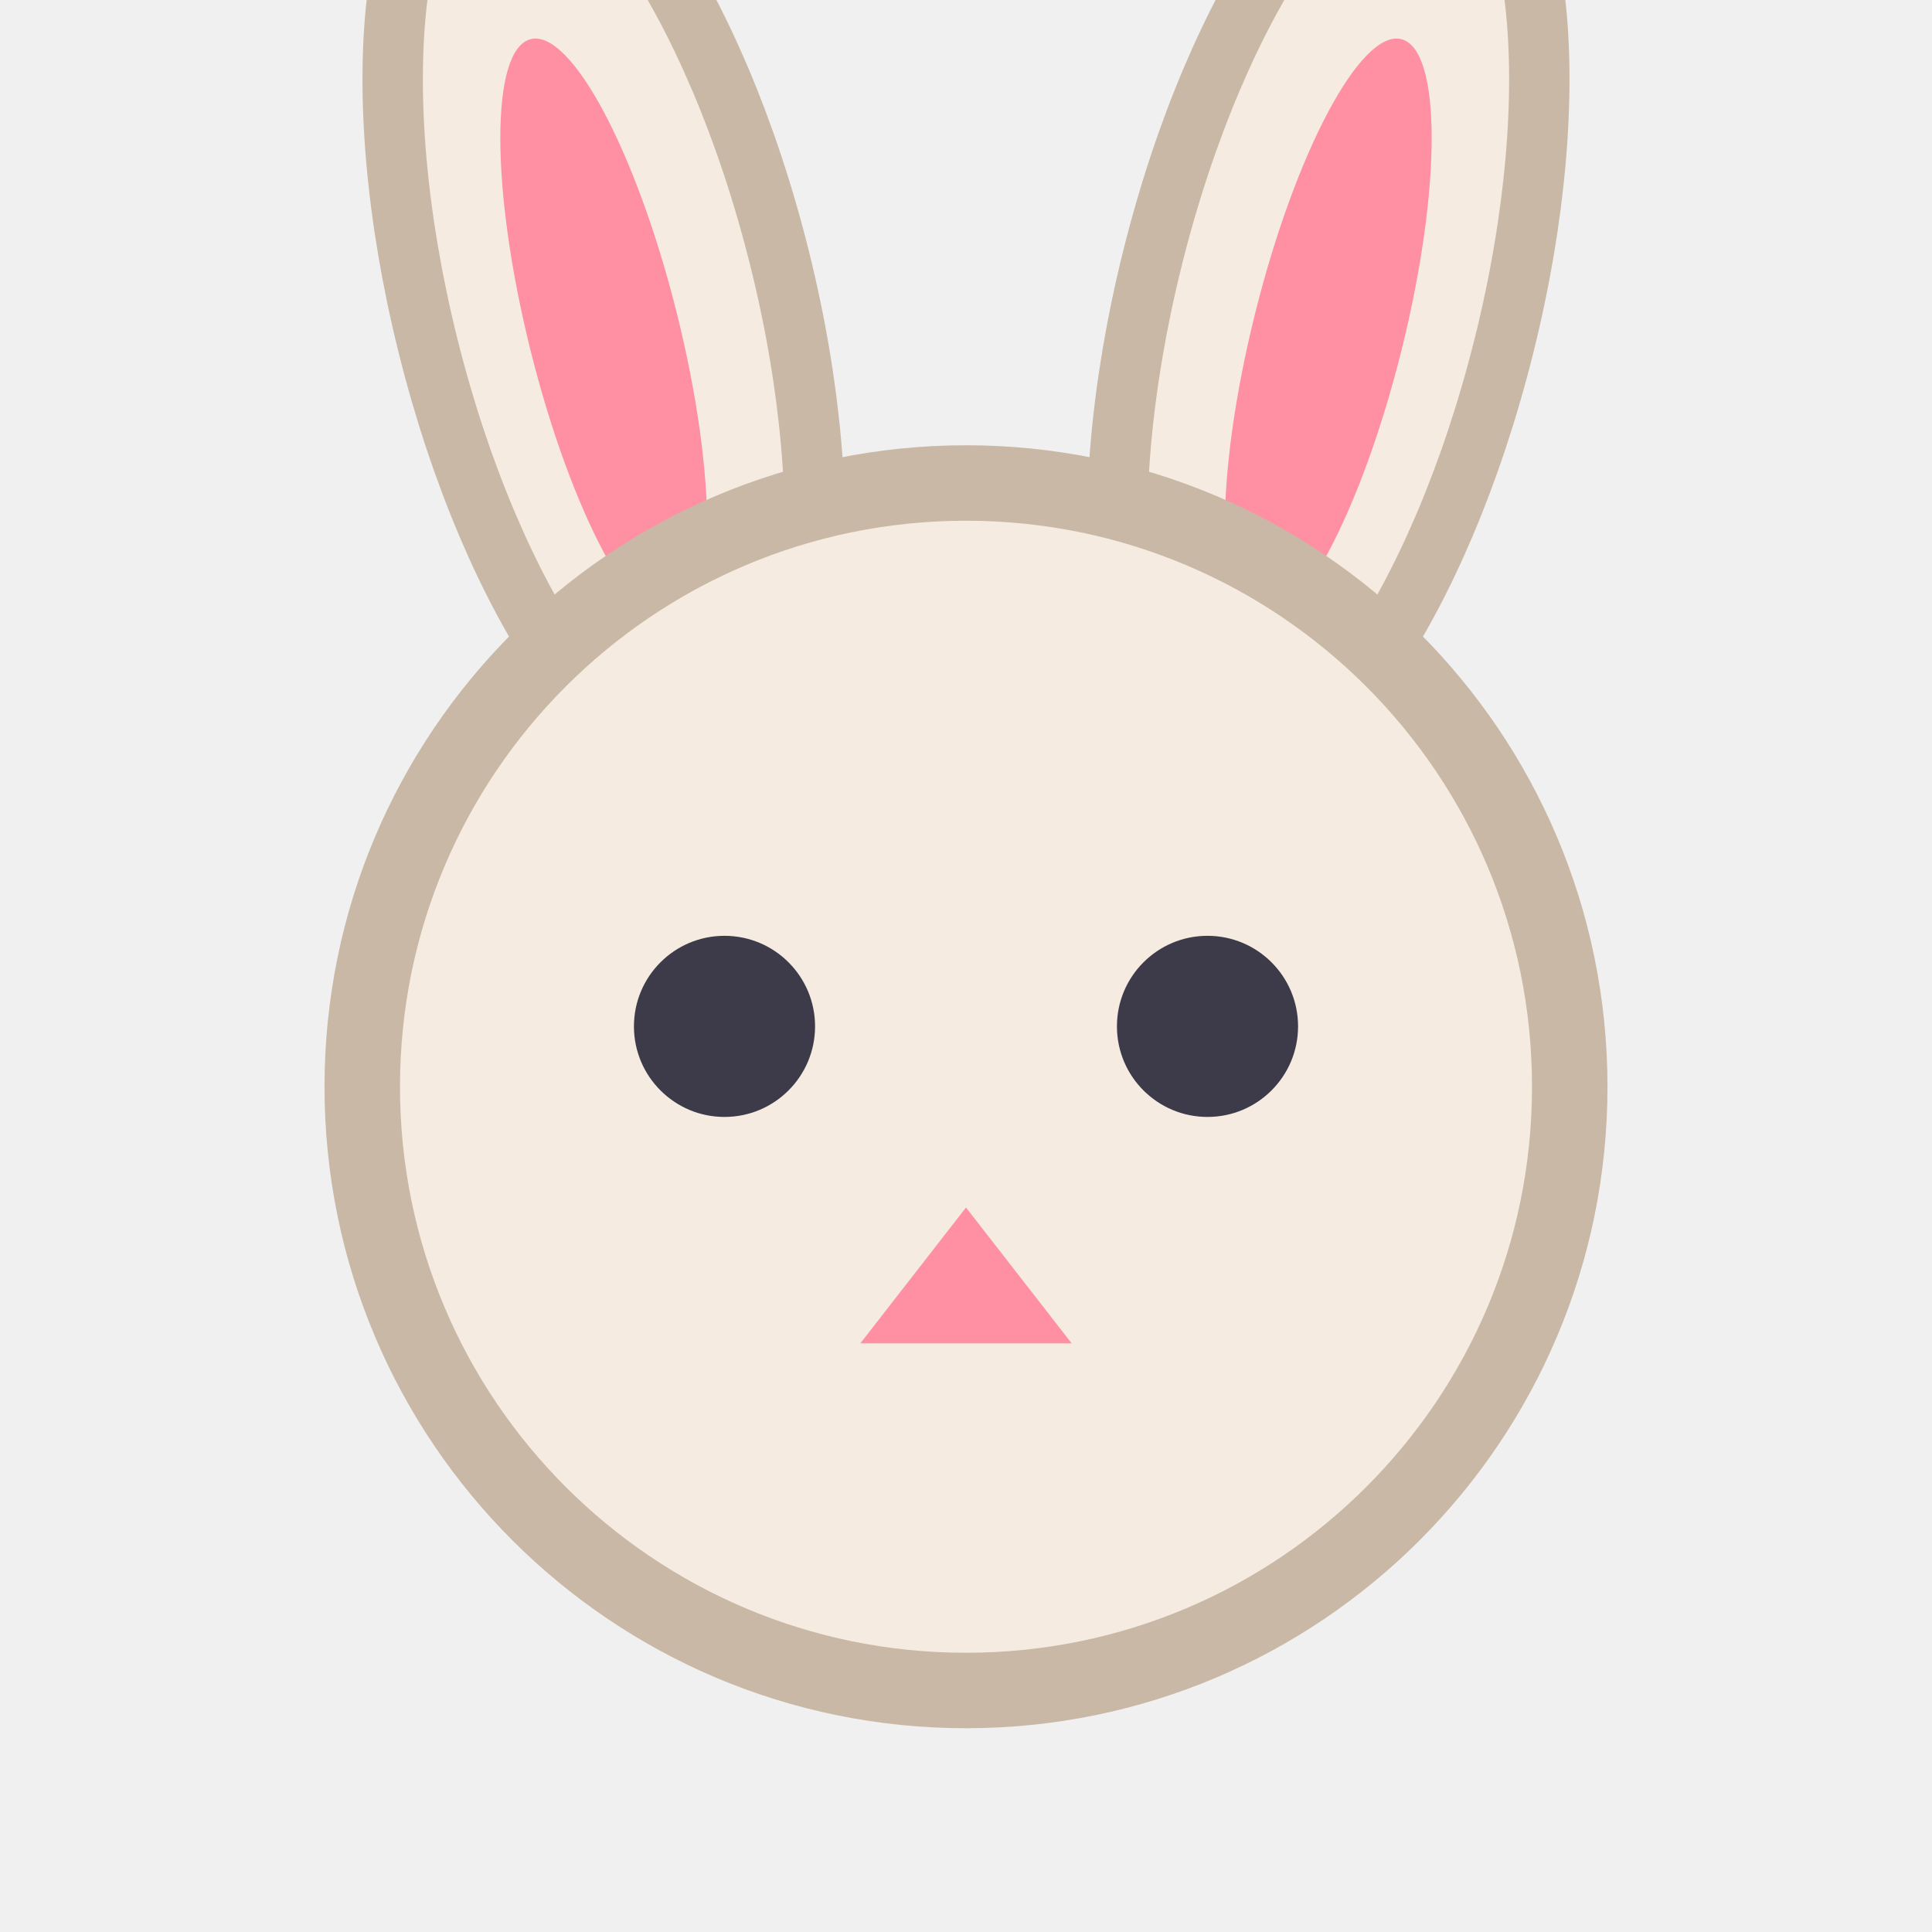
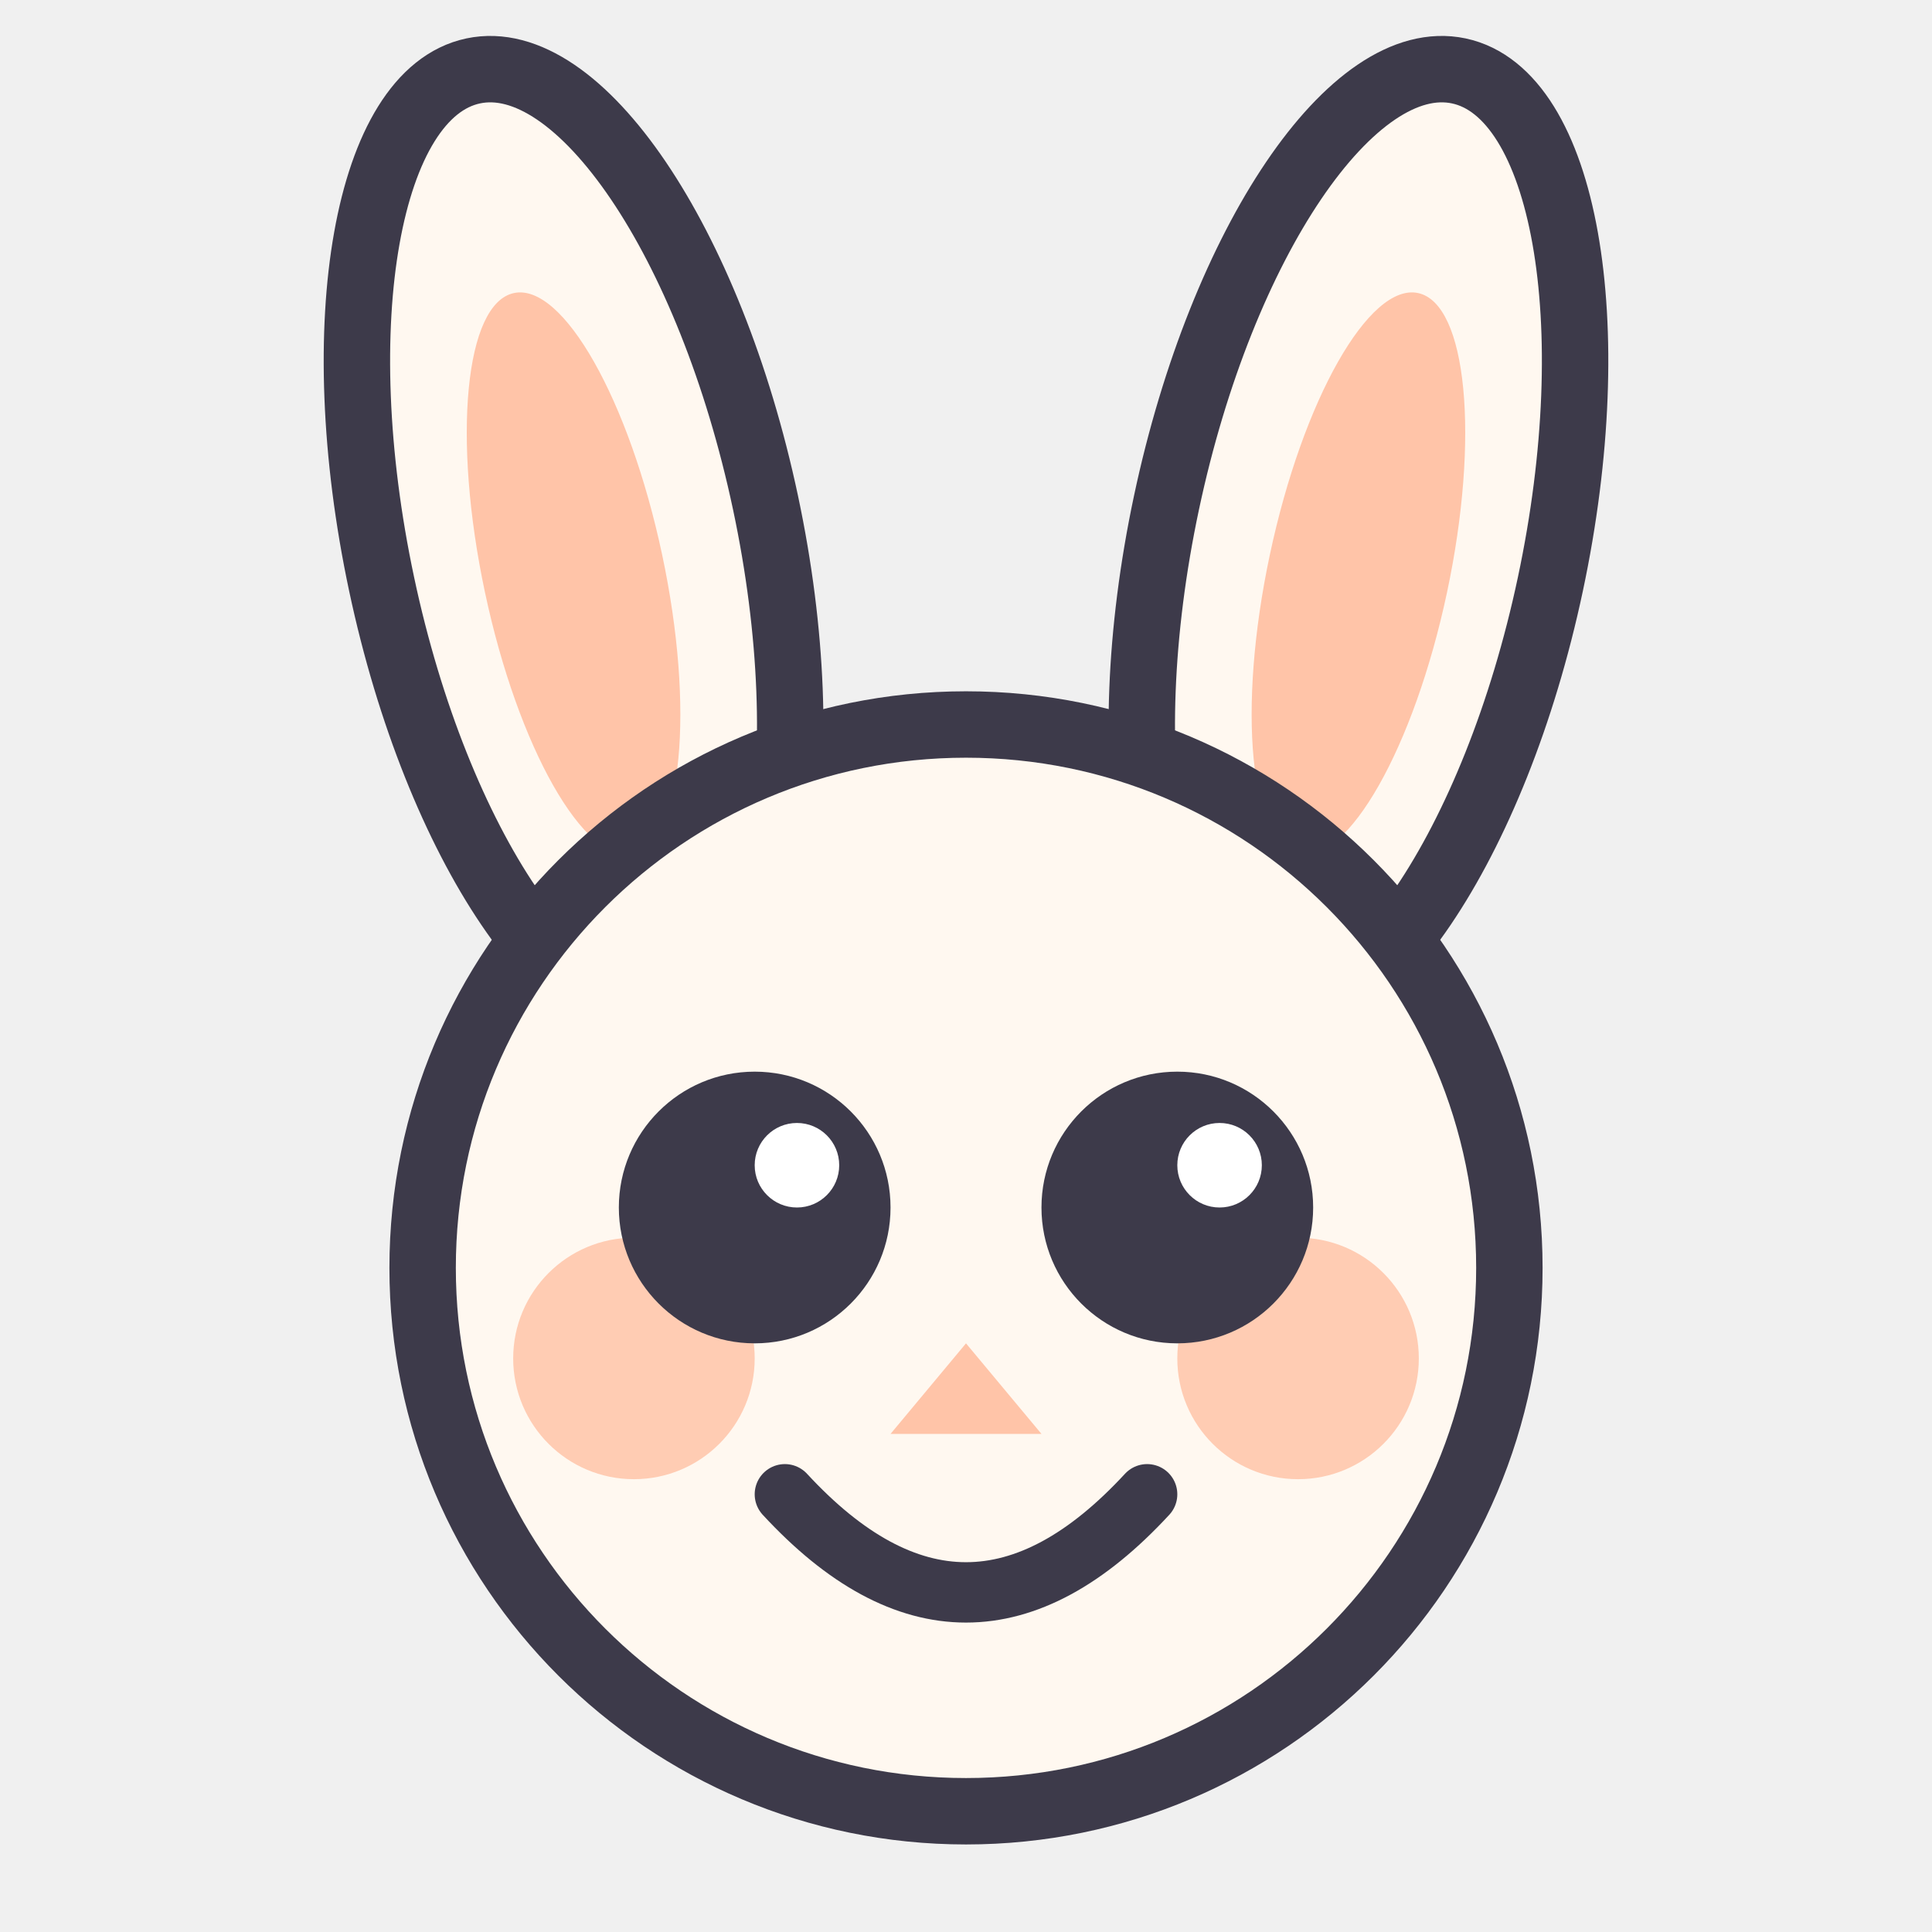
<svg xmlns="http://www.w3.org/2000/svg" viewBox="0 0 64 64" fill="none">
-   <ellipse cx="20" cy="10" rx="6" ry="16" fill="#F5EBE0" stroke="#C9B8A6" stroke-width="2" transform="rotate(-14 20 10)" />
-   <ellipse cx="44" cy="10" rx="6" ry="16" fill="#F5EBE0" stroke="#C9B8A6" stroke-width="2" transform="rotate(14 44 10)" />
-   <ellipse cx="20" cy="11" rx="2.5" ry="10" fill="#FF8FA3" transform="rotate(-14 20 11)" />
-   <ellipse cx="44" cy="11" rx="2.5" ry="10" fill="#FF8FA3" transform="rotate(14 44 11)" />
-   <circle cx="32" cy="36" r="20" fill="#F5EBE0" stroke="#C9B8A6" stroke-width="2.5" />
-   <circle cx="24" cy="34" r="3" fill="#3D3A4A" />
-   <circle cx="40" cy="34" r="3" fill="#3D3A4A" />
-   <path d="M32 40 L28.5 44.5 L35.5 44.5 Z" fill="#FF8FA3" />
+   <ellipse cx="19" cy="18" rx="6.5" ry="16" fill="#FFF8F0" stroke="#3D3A4A" stroke-width="2.2" transform="rotate(-12 19 18)" />
+   <ellipse cx="19" cy="19" rx="3" ry="9.5" fill="#FFC4A8" transform="rotate(-12 19 19)" />
+   <ellipse cx="45" cy="18" rx="6.5" ry="16" fill="#FFF8F0" stroke="#3D3A4A" stroke-width="2.2" transform="rotate(12 45 18)" />
+   <ellipse cx="45" cy="19" rx="3" ry="9.5" fill="#FFC4A8" transform="rotate(12 45 19)" />
+   <circle cx="32" cy="42" r="18" fill="#FFF8F0" stroke="#3D3A4A" stroke-width="2.2" />
+   <circle cx="21" cy="45" r="4" fill="#FFC4A8" opacity="0.85" />
+   <circle cx="43" cy="45" r="4" fill="#FFC4A8" opacity="0.85" />
+   <circle cx="25" cy="40" r="4.5" fill="#3D3A4A" />
+   <circle cx="39" cy="40" r="4.5" fill="#3D3A4A" />
+   <circle cx="26.4" cy="38.6" r="1.4" fill="#FFFFFF" />
+   <circle cx="40.4" cy="38.6" r="1.4" fill="#FFFFFF" />
+   <path d="M32 44.5 L29.5 47.5 L34.5 47.5 Z" fill="#FFC4A8" />
+   <path d="M26 49.5 Q32 56 38 49.5" stroke="#3D3A4A" stroke-width="2" stroke-linecap="round" fill="none" />
</svg>
